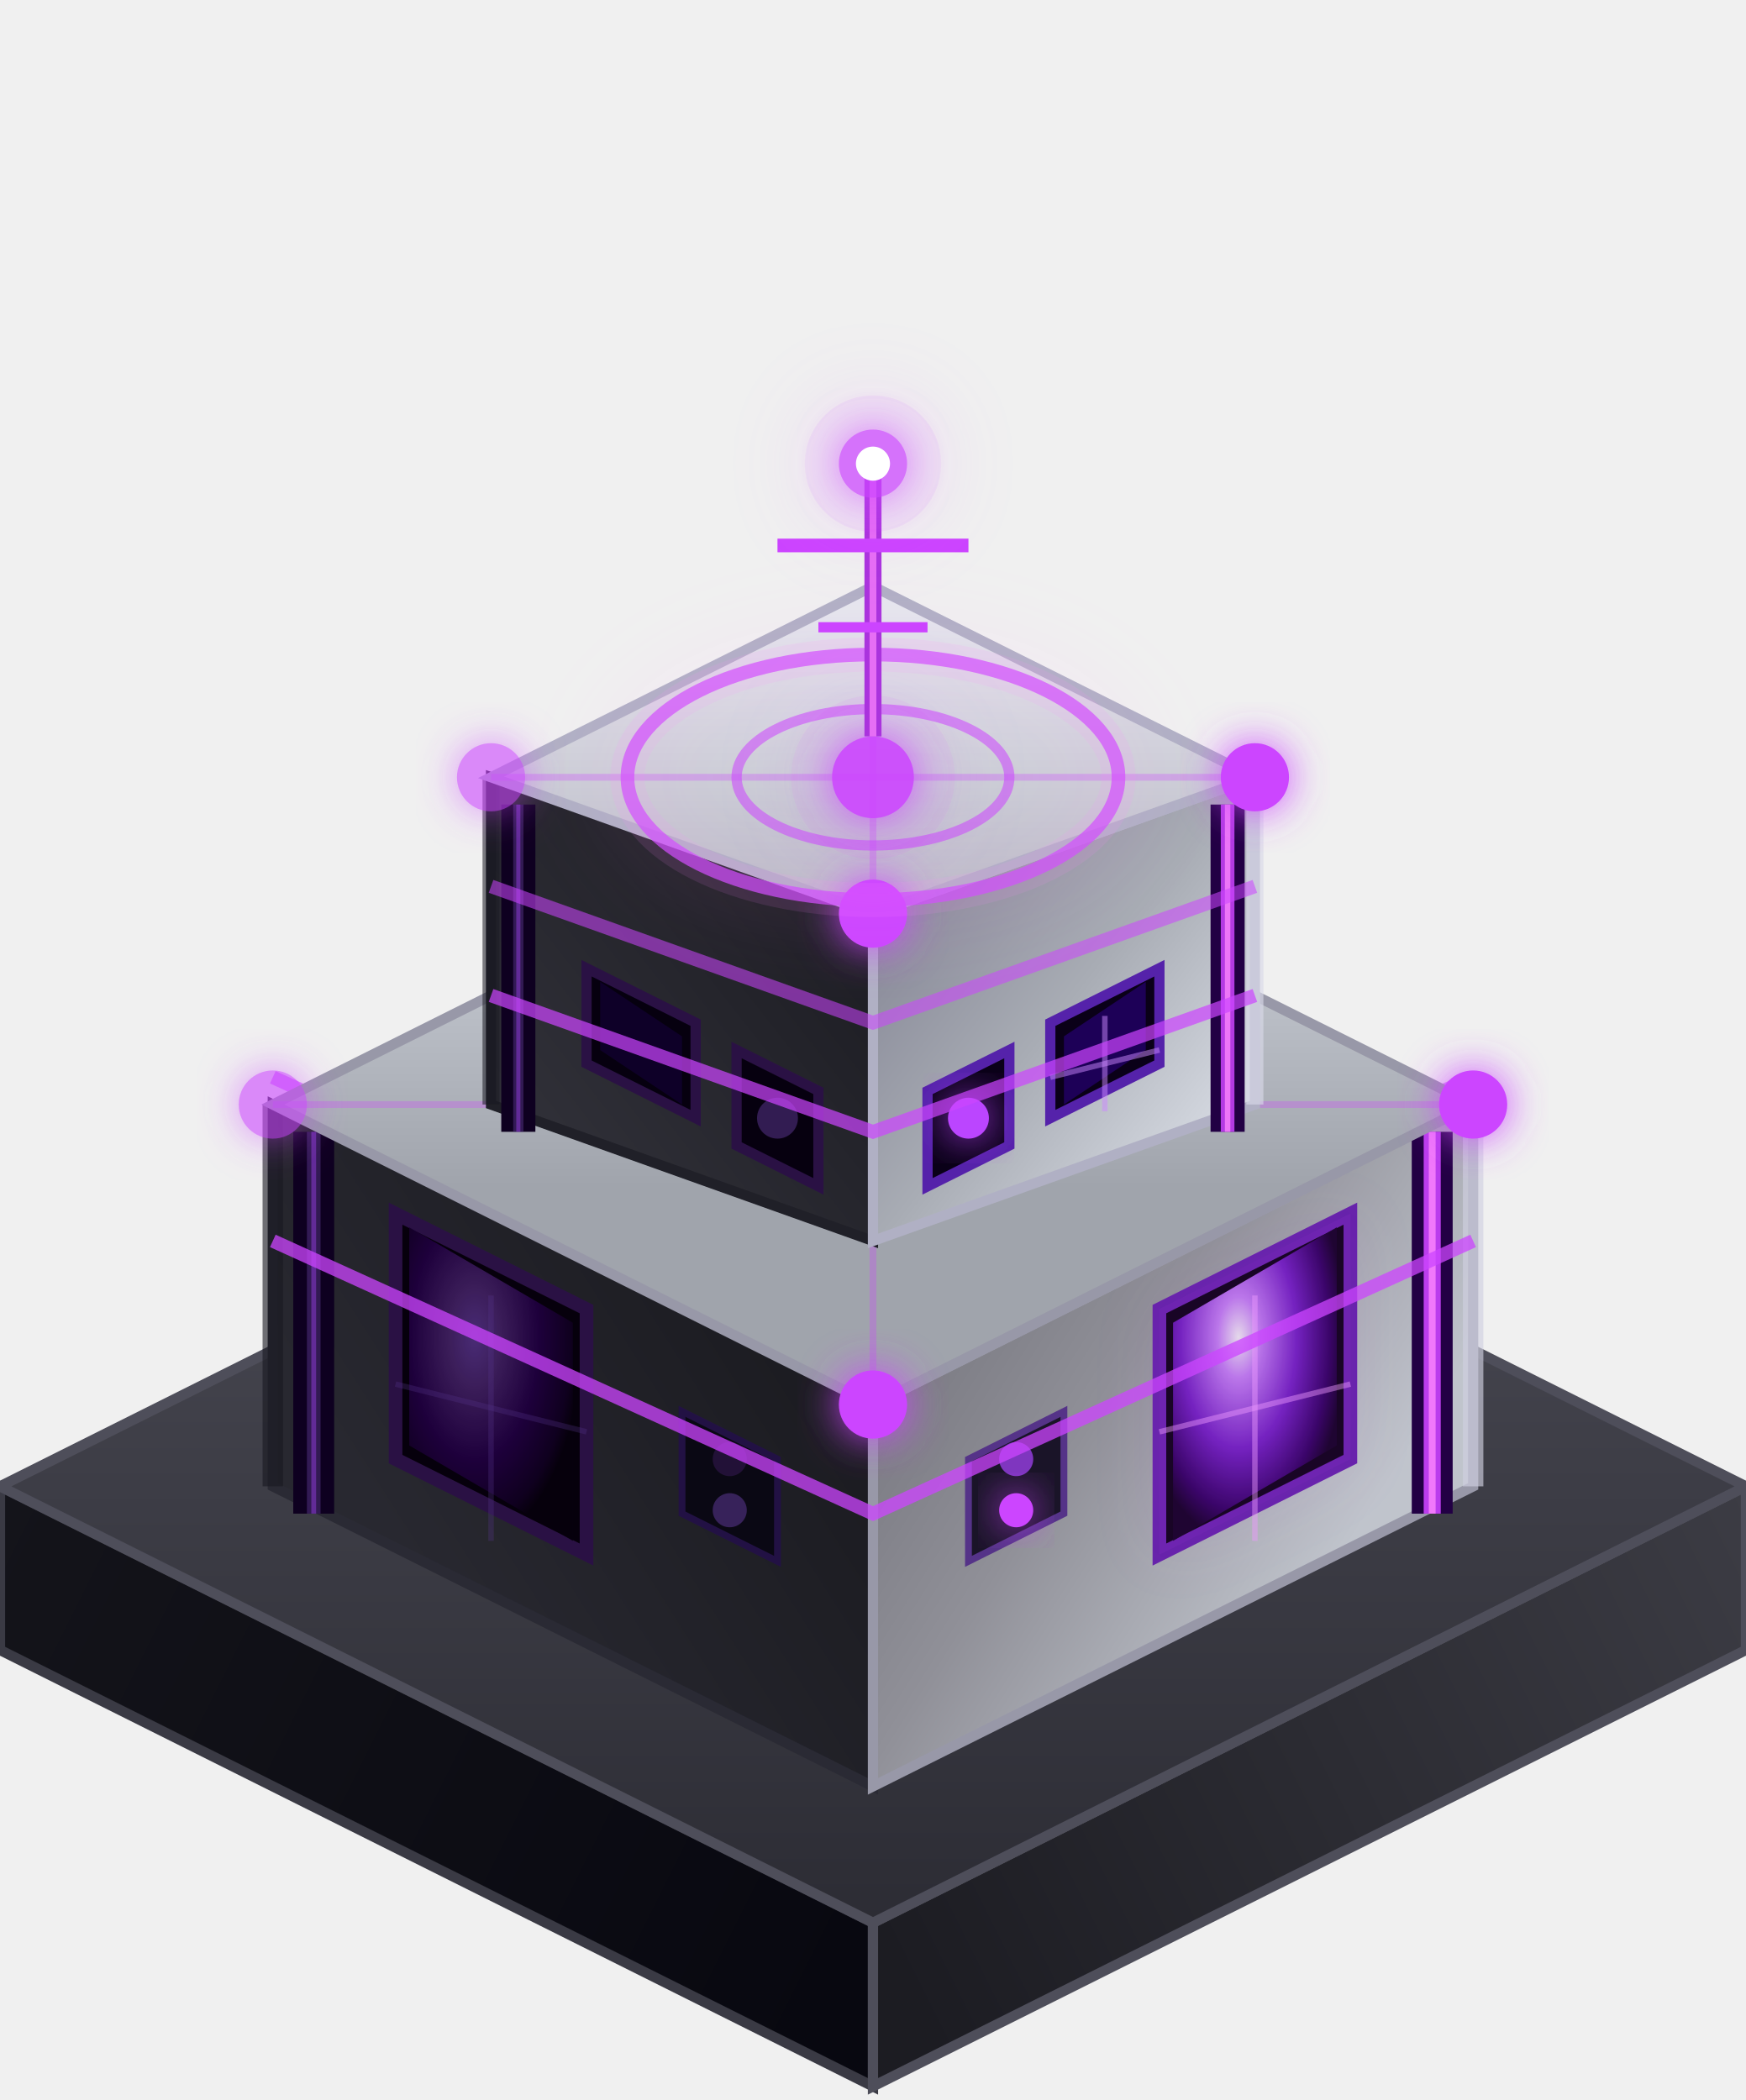
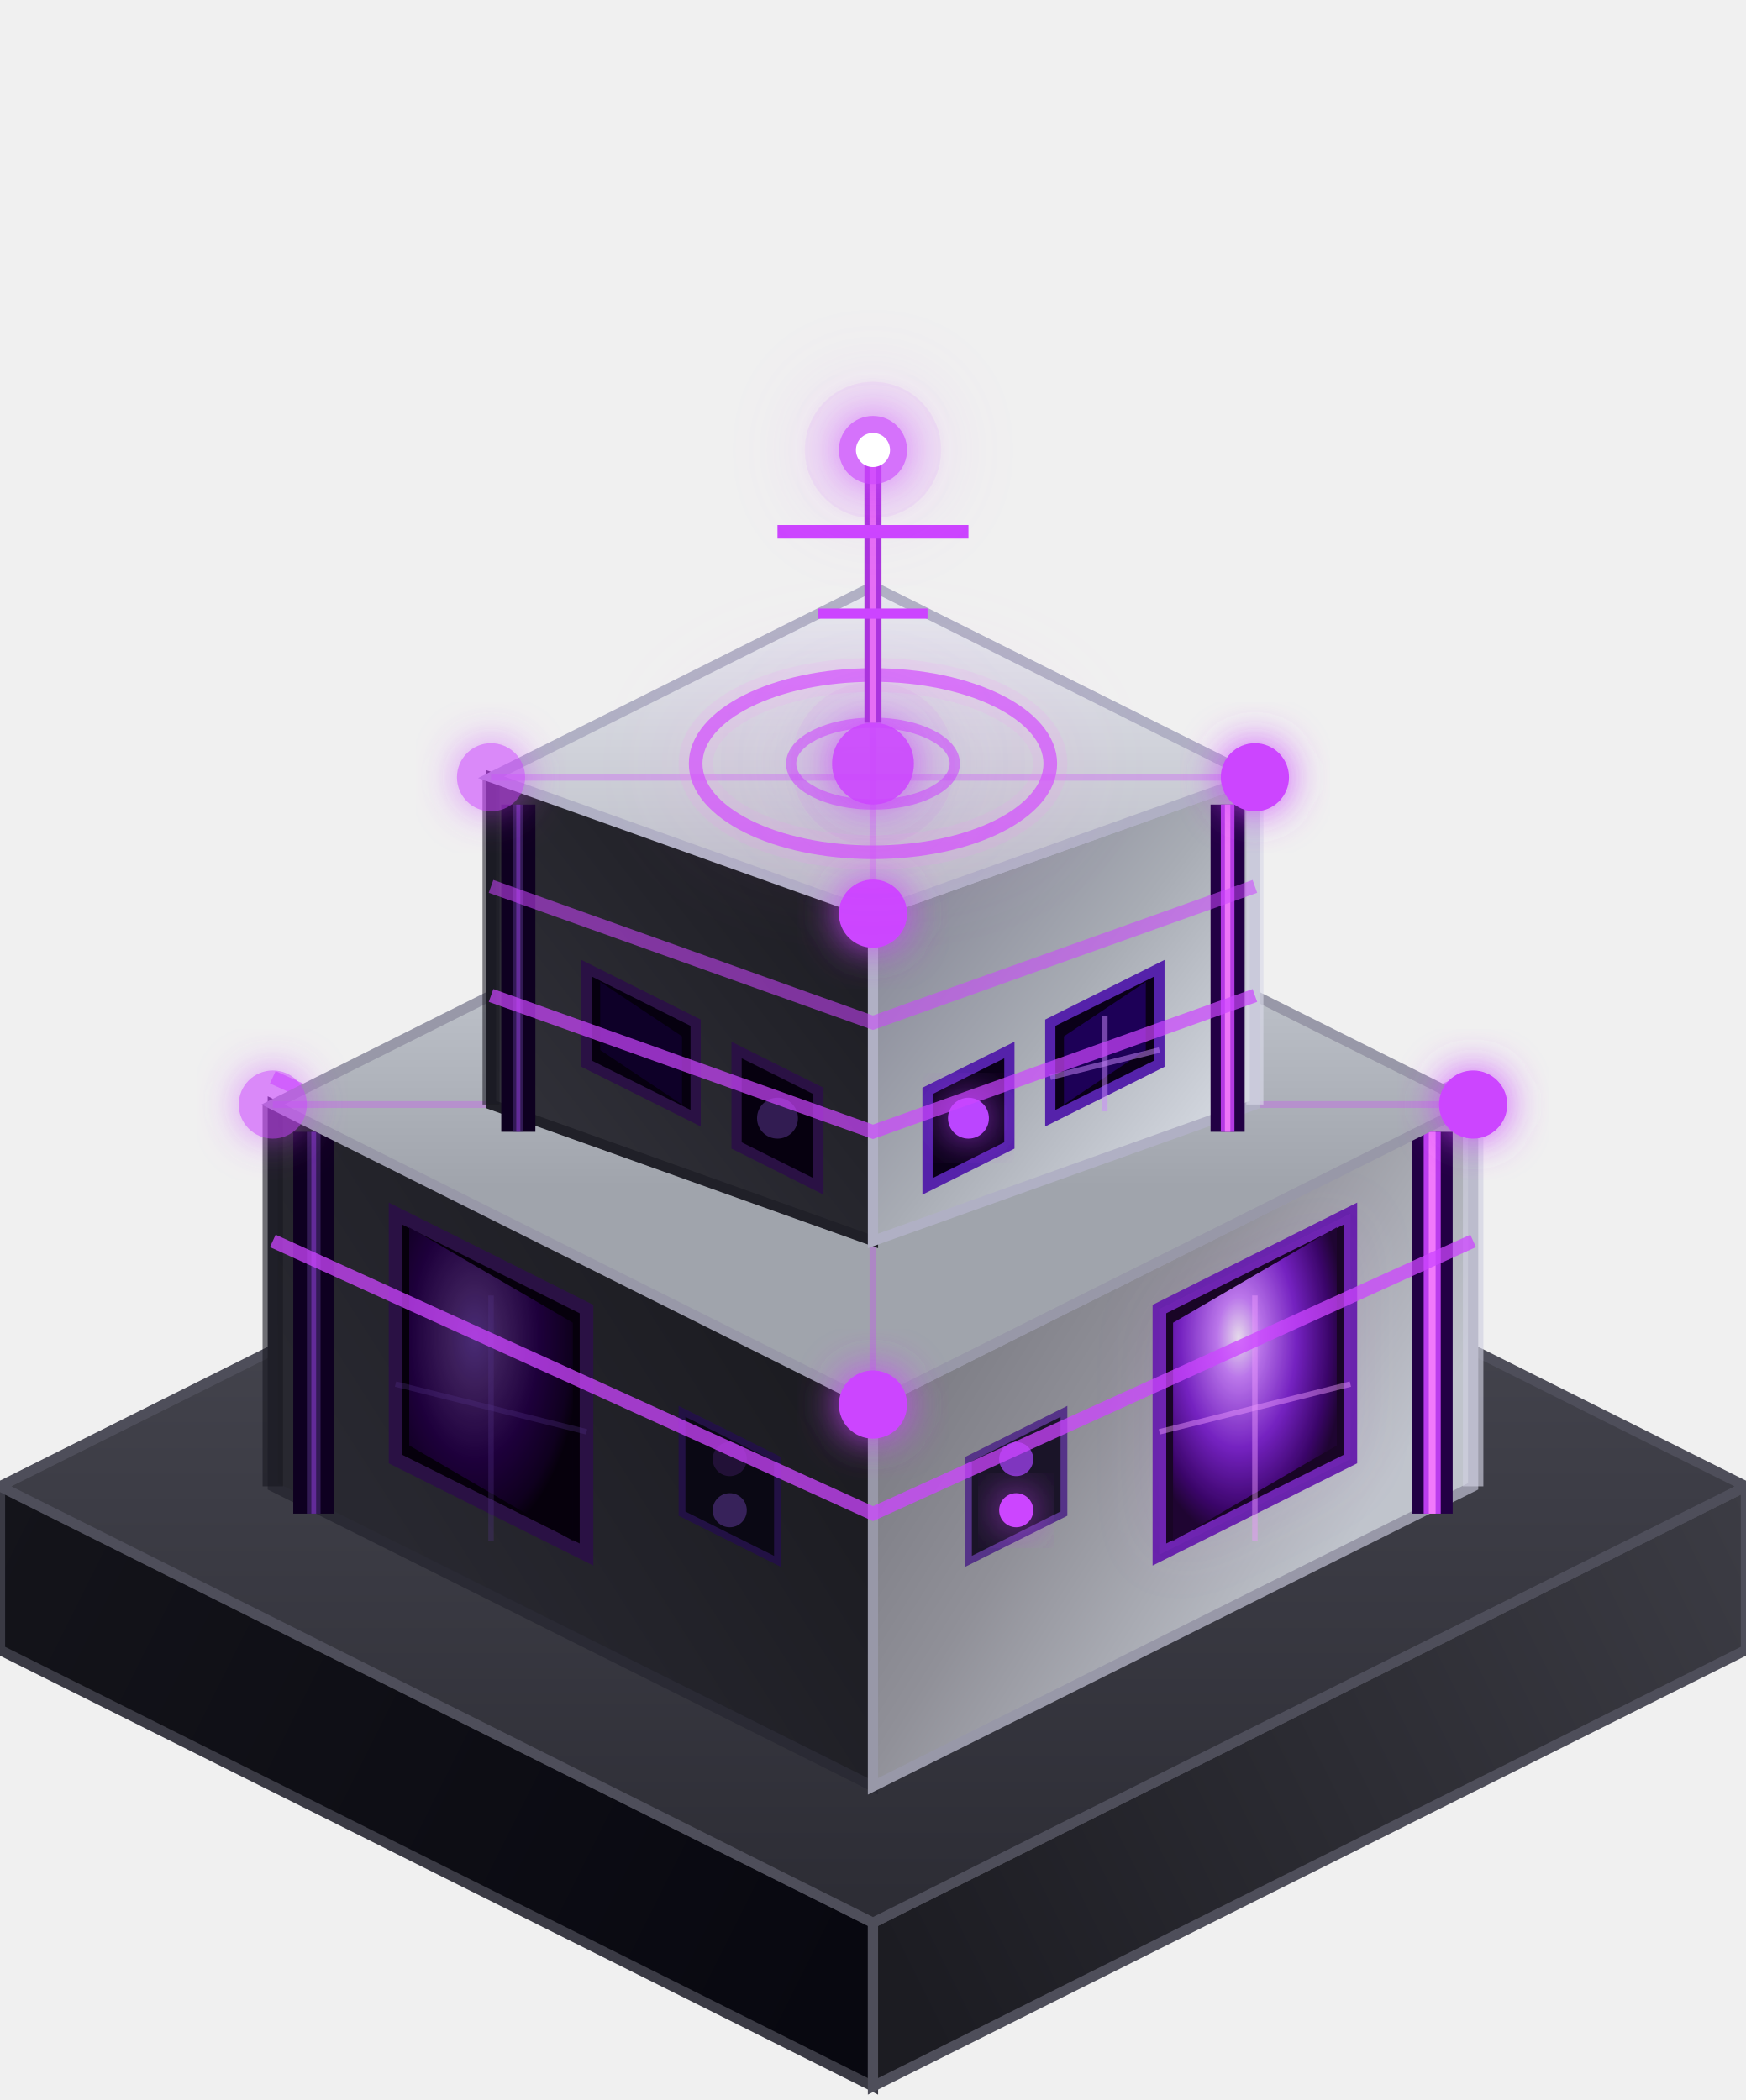
<svg xmlns="http://www.w3.org/2000/svg" viewBox="-128 -178 256 308" width="256" height="308">
  <defs>
    <linearGradient id="fR" gradientUnits="userSpaceOnUse" x1="128" y1="40" x2="0" y2="104">
      <stop offset="0%" stop-color="#3c3c44" />
      <stop offset="100%" stop-color="#1c1c22" />
    </linearGradient>
    <linearGradient id="fL" gradientUnits="userSpaceOnUse" x1="-128" y1="40" x2="0" y2="104">
      <stop offset="0%" stop-color="#14141a" />
      <stop offset="100%" stop-color="#080810" />
    </linearGradient>
    <linearGradient id="fT" gradientUnits="userSpaceOnUse" x1="0" y1="-24" x2="0" y2="104">
      <stop offset="0%" stop-color="#4e4e58" />
      <stop offset="100%" stop-color="#2c2c34" />
    </linearGradient>
    <linearGradient id="lR" gradientUnits="userSpaceOnUse" x1="88" y1="0" x2="0" y2="-56">
      <stop offset="0%" stop-color="#c0c4cc" />
      <stop offset="40%" stop-color="#909098" />
      <stop offset="100%" stop-color="#606068" />
    </linearGradient>
    <linearGradient id="lL" gradientUnits="userSpaceOnUse" x1="-88" y1="0" x2="0" y2="-56">
      <stop offset="0%" stop-color="#282830" />
      <stop offset="100%" stop-color="#141418" />
    </linearGradient>
    <linearGradient id="lT" gradientUnits="userSpaceOnUse" x1="0" y1="-80" x2="0" y2="-24">
      <stop offset="0%" stop-color="#d8dce4" />
      <stop offset="100%" stop-color="#a0a4ac" />
    </linearGradient>
    <linearGradient id="uR" gradientUnits="userSpaceOnUse" x1="56" y1="-56" x2="0" y2="-100">
      <stop offset="0%" stop-color="#d4d8e0" />
      <stop offset="40%" stop-color="#a8acb4" />
      <stop offset="100%" stop-color="#78788a" />
    </linearGradient>
    <linearGradient id="uL" gradientUnits="userSpaceOnUse" x1="-56" y1="-56" x2="0" y2="-100">
      <stop offset="0%" stop-color="#303038" />
      <stop offset="100%" stop-color="#18181e" />
    </linearGradient>
    <linearGradient id="uT" gradientUnits="userSpaceOnUse" x1="0" y1="-128" x2="0" y2="-80">
      <stop offset="0%" stop-color="#e8eaf0" />
      <stop offset="100%" stop-color="#b8bac4" />
    </linearGradient>
    <radialGradient id="reactor" cx="40%" cy="35%" r="65%">
      <stop offset="0%" stop-color="#ffffff" />
      <stop offset="20%" stop-color="#cc88ff" />
      <stop offset="55%" stop-color="#7722cc" />
      <stop offset="85%" stop-color="#330066" />
      <stop offset="100%" stop-color="#110022" />
    </radialGradient>
    <radialGradient id="reactorDim" cx="40%" cy="35%" r="65%">
      <stop offset="0%" stop-color="#553388" />
      <stop offset="25%" stop-color="#442266" />
      <stop offset="60%" stop-color="#220044" />
      <stop offset="90%" stop-color="#110022" />
      <stop offset="100%" stop-color="#06000c" />
    </radialGradient>
    <linearGradient id="conduit" gradientUnits="userSpaceOnUse" x1="0" y1="0" x2="0" y2="-130">
      <stop offset="0%" stop-color="#cc44ff" />
      <stop offset="50%" stop-color="#8822cc" />
      <stop offset="100%" stop-color="#441188" />
    </linearGradient>
    <filter id="glow" x="-60%" y="-60%" width="220%" height="220%">
      <feGaussianBlur stdDeviation="3" result="blur" />
      <feMerge>
        <feMergeNode in="blur" />
        <feMergeNode in="SourceGraphic" />
      </feMerge>
    </filter>
    <filter id="coreglow" x="-80%" y="-80%" width="260%" height="260%">
      <feGaussianBlur stdDeviation="5" result="blur" />
      <feMerge>
        <feMergeNode in="blur" />
        <feMergeNode in="SourceGraphic" />
      </feMerge>
    </filter>
    <filter id="softglow" x="-80%" y="-80%" width="260%" height="260%">
      <feGaussianBlur stdDeviation="6" result="blur" />
      <feMerge>
        <feMergeNode in="blur" />
        <feMergeNode in="SourceGraphic" />
      </feMerge>
    </filter>
  </defs>
  <polygon points="-128,64 0,128 0,104 -128,40" fill="url(#fL)" stroke="#3a3a44" stroke-width="1.5" />
  <polygon points="128,64 0,128 0,104 128,40" fill="url(#fR)" stroke="#4e4e5a" stroke-width="1.5" />
  <polygon points="0,-24 128,40 0,104 -128,40" fill="url(#fT)" stroke="#4e4e5a" stroke-width="1.5" />
  <g transform="translate(0, 20)">
    <polygon points="-88,20 0,64 0,8 -88,-36" fill="url(#lL)" stroke="#2a2a34" stroke-width="1.5" />
    <line x1="-88" y1="20" x2="-88" y2="-36" stroke="#181820" stroke-width="3" opacity="0.6" />
    <polygon points="-70,16 -42,30 -42,-6 -70,-20" fill="#06000c" stroke="#2a1144" stroke-width="2" />
    <polygon points="-68,14 -44,28 -44,-4 -68,-18" fill="url(#reactorDim)" opacity="0.85" />
    <line x1="-56" y1="28" x2="-56" y2="-8" stroke="#553388" stroke-width="0.8" opacity="0.3" />
    <line x1="-70" y1="5" x2="-42" y2="12" stroke="#553388" stroke-width="0.8" opacity="0.3" />
    <polygon points="-28,24 -14,31 -14,16 -28,9" fill="#0a0814" stroke="#221144" stroke-width="1" />
    <circle cx="-21" cy="23.5" r="2.5" fill="#553388" opacity="0.6" />
    <circle cx="-21" cy="16" r="2.5" fill="#3a1a5a" opacity="0.5" />
    <line x1="-82" y1="24" x2="-82" y2="-32" stroke="#0e0020" stroke-width="6" />
    <line x1="-82" y1="24" x2="-82" y2="-32" stroke="#553388" stroke-width="2" opacity="0.5" />
    <line x1="-82" y1="24" x2="-82" y2="-32" stroke="#aa44ff" stroke-width="0.7" opacity="0.4" />
    <polygon points="88,20 0,64 0,8 88,-36" fill="url(#lR)" stroke="#9898a8" stroke-width="1.5" />
    <line x1="88" y1="20" x2="88" y2="-36" stroke="#d0d0e0" stroke-width="3" opacity="0.65" />
    <polygon points="70,16 42,30 42,-6 70,-20" fill="#0a0014" stroke="#6622aa" stroke-width="2" />
    <polygon points="68,14 44,28 44,-4 68,-18" fill="url(#reactor)" opacity="0.9" />
    <polygon points="70,16 42,30 42,-6 70,-20" fill="#cc44ff" opacity="0.08" filter="url(#coreglow)" />
    <line x1="56" y1="28" x2="56" y2="-8" stroke="#ee99ff" stroke-width="0.8" opacity="0.45" />
    <line x1="70" y1="5" x2="42" y2="12" stroke="#ee99ff" stroke-width="0.8" opacity="0.45" />
    <polygon points="28,24 14,31 14,16 28,9" fill="#1a1428" stroke="#553388" stroke-width="1" />
    <circle cx="21" cy="23.5" r="2.5" fill="#cc44ff" filter="url(#glow)" />
    <circle cx="21" cy="16" r="2.5" fill="#aa44ff" opacity="0.7" />
    <line x1="82" y1="24" x2="82" y2="-32" stroke="#220044" stroke-width="6" />
    <line x1="82" y1="24" x2="82" y2="-32" stroke="#cc44ff" stroke-width="2.5" opacity="0.9" />
    <line x1="82" y1="24" x2="82" y2="-32" stroke="#ff88ff" stroke-width="1" opacity="0.8" />
    <line x1="82" y1="24" x2="82" y2="-32" stroke="#cc44ff" stroke-width="8" opacity="0.15" filter="url(#coreglow)" />
    <polyline points="88,-16 0,24 -88,-16" stroke="#cc44ff" stroke-width="2" fill="none" opacity="0.75" />
    <polyline points="88,-40 0,0  -88,-40" stroke="#cc44ff" stroke-width="2" fill="none" opacity="0.6" />
    <polygon points="0,-80 88,-36 0,8 -88,-36" fill="url(#lT)" stroke="#9898a8" stroke-width="1.5" />
    <line x1="0" y1="-80" x2="0" y2="8" stroke="#cc44ff" stroke-width="1" opacity="0.3" />
    <line x1="-88" y1="-36" x2="88" y2="-36" stroke="#cc44ff" stroke-width="1" opacity="0.3" />
    <circle cx="88" cy="-36" r="5" fill="#cc44ff" filter="url(#glow)" />
    <circle cx="-88" cy="-36" r="5" fill="#cc44ff" filter="url(#glow)" opacity="0.6" />
    <circle cx="0" cy="8" r="5" fill="#cc44ff" filter="url(#glow)" />
  </g>
  <g transform="translate(0, 36)">
    <polygon points="-56,-52 0,-32 0,-80 -56,-100" fill="url(#uL)" stroke="#202028" stroke-width="1.5" />
    <line x1="-56" y1="-52" x2="-56" y2="-100" stroke="#181820" stroke-width="2.5" opacity="0.55" />
    <line x1="-52" y1="-48" x2="-52" y2="-96" stroke="#0e0020" stroke-width="5" />
    <line x1="-52" y1="-48" x2="-52" y2="-96" stroke="#553388" stroke-width="1.5" opacity="0.5" />
    <line x1="-52" y1="-48" x2="-52" y2="-96" stroke="#aa44ff" stroke-width="0.6" opacity="0.4" />
    <polygon points="-42,-58 -26,-50 -26,-64 -42,-72" fill="#06000f" stroke="#2a1144" stroke-width="1.5" />
    <polygon points="-40,-60 -28,-52 -28,-62 -40,-70" fill="#110033" opacity="0.7" />
    <polygon points="-20,-46 -8,-40 -8,-54 -20,-60" fill="#06000f" stroke="#2a1144" stroke-width="1.5" />
    <circle cx="-14" cy="-50" r="3" fill="#553388" opacity="0.55" />
    <polygon points="56,-52 0,-32 0,-80 56,-100" fill="url(#uR)" stroke="#b0b0c4" stroke-width="1.5" />
    <line x1="56" y1="-52" x2="56" y2="-100" stroke="#d8d8e8" stroke-width="2.5" opacity="0.65" />
    <line x1="52" y1="-48" x2="52" y2="-96" stroke="#220044" stroke-width="5" />
    <line x1="52" y1="-48" x2="52" y2="-96" stroke="#cc44ff" stroke-width="2" opacity="0.85" />
    <line x1="52" y1="-48" x2="52" y2="-96" stroke="#ff88ff" stroke-width="0.8" opacity="0.75" />
    <line x1="52" y1="-48" x2="52" y2="-96" stroke="#cc44ff" stroke-width="7" opacity="0.12" filter="url(#coreglow)" />
    <polygon points="42,-58 26,-50 26,-64 42,-72" fill="#0a0018" stroke="#5522aa" stroke-width="1.5" />
    <polygon points="40,-60 28,-52 28,-62 40,-70" fill="#220066" opacity="0.8" />
    <line x1="34" y1="-51" x2="34" y2="-65" stroke="#cc88ff" stroke-width="0.8" opacity="0.5" />
    <line x1="42" y1="-60" x2="26" y2="-56" stroke="#cc88ff" stroke-width="0.8" opacity="0.5" />
    <polygon points="20,-46 8,-40 8,-54 20,-60" fill="#0a0018" stroke="#5522aa" stroke-width="1.5" />
    <circle cx="14" cy="-50" r="3" fill="#bb44ff" filter="url(#glow)" />
    <polyline points="56,-68 0,-48 -56,-68" stroke="#cc44ff" stroke-width="2" fill="none" opacity="0.7" />
    <polyline points="56,-84 0,-64 -56,-84" stroke="#cc44ff" stroke-width="2" fill="none" opacity="0.55" />
    <polygon points="0,-128 56,-100 0,-80 -56,-100" fill="url(#uT)" stroke="#b0b0c4" stroke-width="1.5" />
    <line x1="0" y1="-128" x2="0" y2="-80" stroke="#cc44ff" stroke-width="1" opacity="0.3" />
    <line x1="-56" y1="-100" x2="56" y2="-100" stroke="#cc44ff" stroke-width="1" opacity="0.3" />
    <circle cx="56" cy="-100" r="5" fill="#cc44ff" filter="url(#glow)" />
    <circle cx="-56" cy="-100" r="5" fill="#cc44ff" filter="url(#glow)" opacity="0.6" />
    <circle cx="0" cy="-80" r="5" fill="#cc44ff" filter="url(#glow)" />
-     <g transform="translate(0, 28)">
-       <ellipse cx="0" cy="-128" rx="36" ry="18" fill="none" stroke="#cc44ff" stroke-width="2" opacity="0.7" />
-       <ellipse cx="0" cy="-128" rx="36" ry="18" fill="none" stroke="#ff88ff" stroke-width="5" opacity="0.15" filter="url(#softglow)" />
-       <ellipse cx="0" cy="-128" rx="20" ry="10" fill="none" stroke="#cc44ff" stroke-width="1.5" opacity="0.55" />
+     <g transform="translate(0, 26)">
+       <ellipse cx="0" cy="-128" rx="26" ry="13" fill="none" stroke="#cc44ff" stroke-width="2" opacity="0.7" />
+       <ellipse cx="0" cy="-128" rx="26" ry="13" fill="none" stroke="#ff88ff" stroke-width="5" opacity="0.15" filter="url(#softglow)" />
+       <ellipse cx="0" cy="-128" rx="12" ry="6" fill="none" stroke="#cc44ff" stroke-width="1.5" opacity="0.55" />
      <circle cx="0" cy="-128" r="6" fill="#cc44ff" opacity="0.9" filter="url(#glow)" />
      <circle cx="0" cy="-128" r="12" fill="#cc44ff" opacity="0.1" filter="url(#softglow)" />
      <line x1="0" y1="-134" x2="0" y2="-174" stroke="#aa33dd" stroke-width="2.5" />
      <line x1="0" y1="-134" x2="0" y2="-174" stroke="#ff88ff" stroke-width="1" opacity="0.7" />
      <line x1="-14" y1="-162" x2="14" y2="-162" stroke="#cc44ff" stroke-width="2" />
      <line x1="-8" y1="-150" x2="8" y2="-150" stroke="#cc44ff" stroke-width="1.5" />
      <circle cx="0" cy="-174" r="10" fill="#cc44ff" opacity="0.12" filter="url(#softglow)" />
      <circle cx="0" cy="-174" r="5" fill="#cc44ff" opacity="0.7" filter="url(#glow)" />
      <circle cx="0" cy="-174" r="2.5" fill="#ffffff" />
    </g>
  </g>
</svg>
